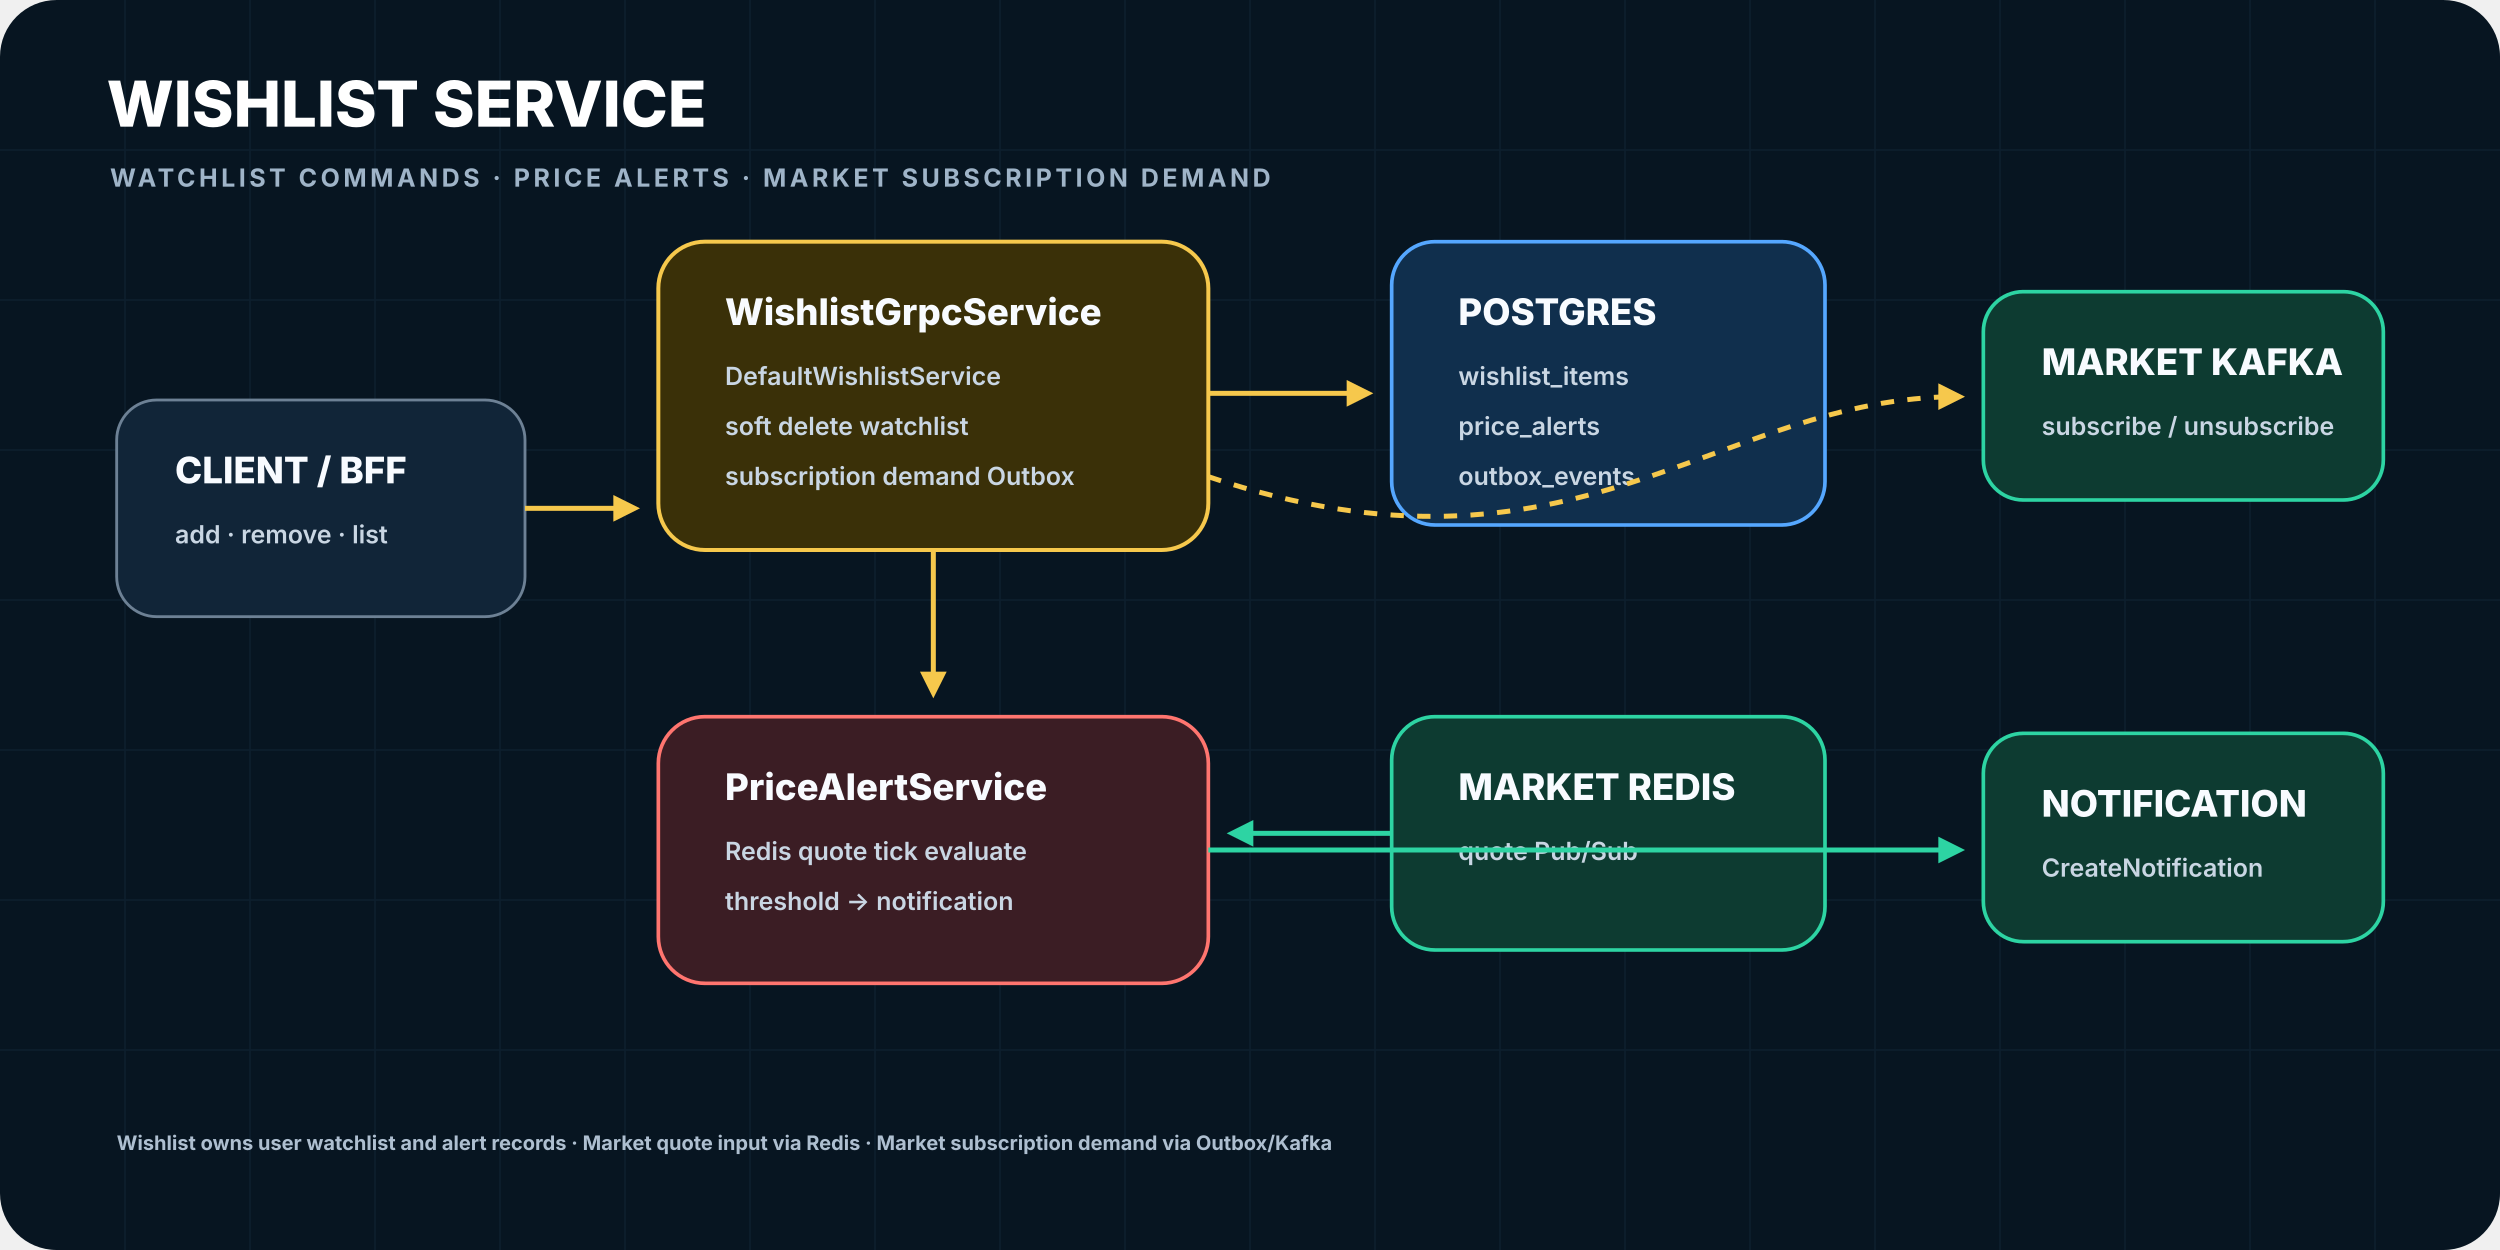
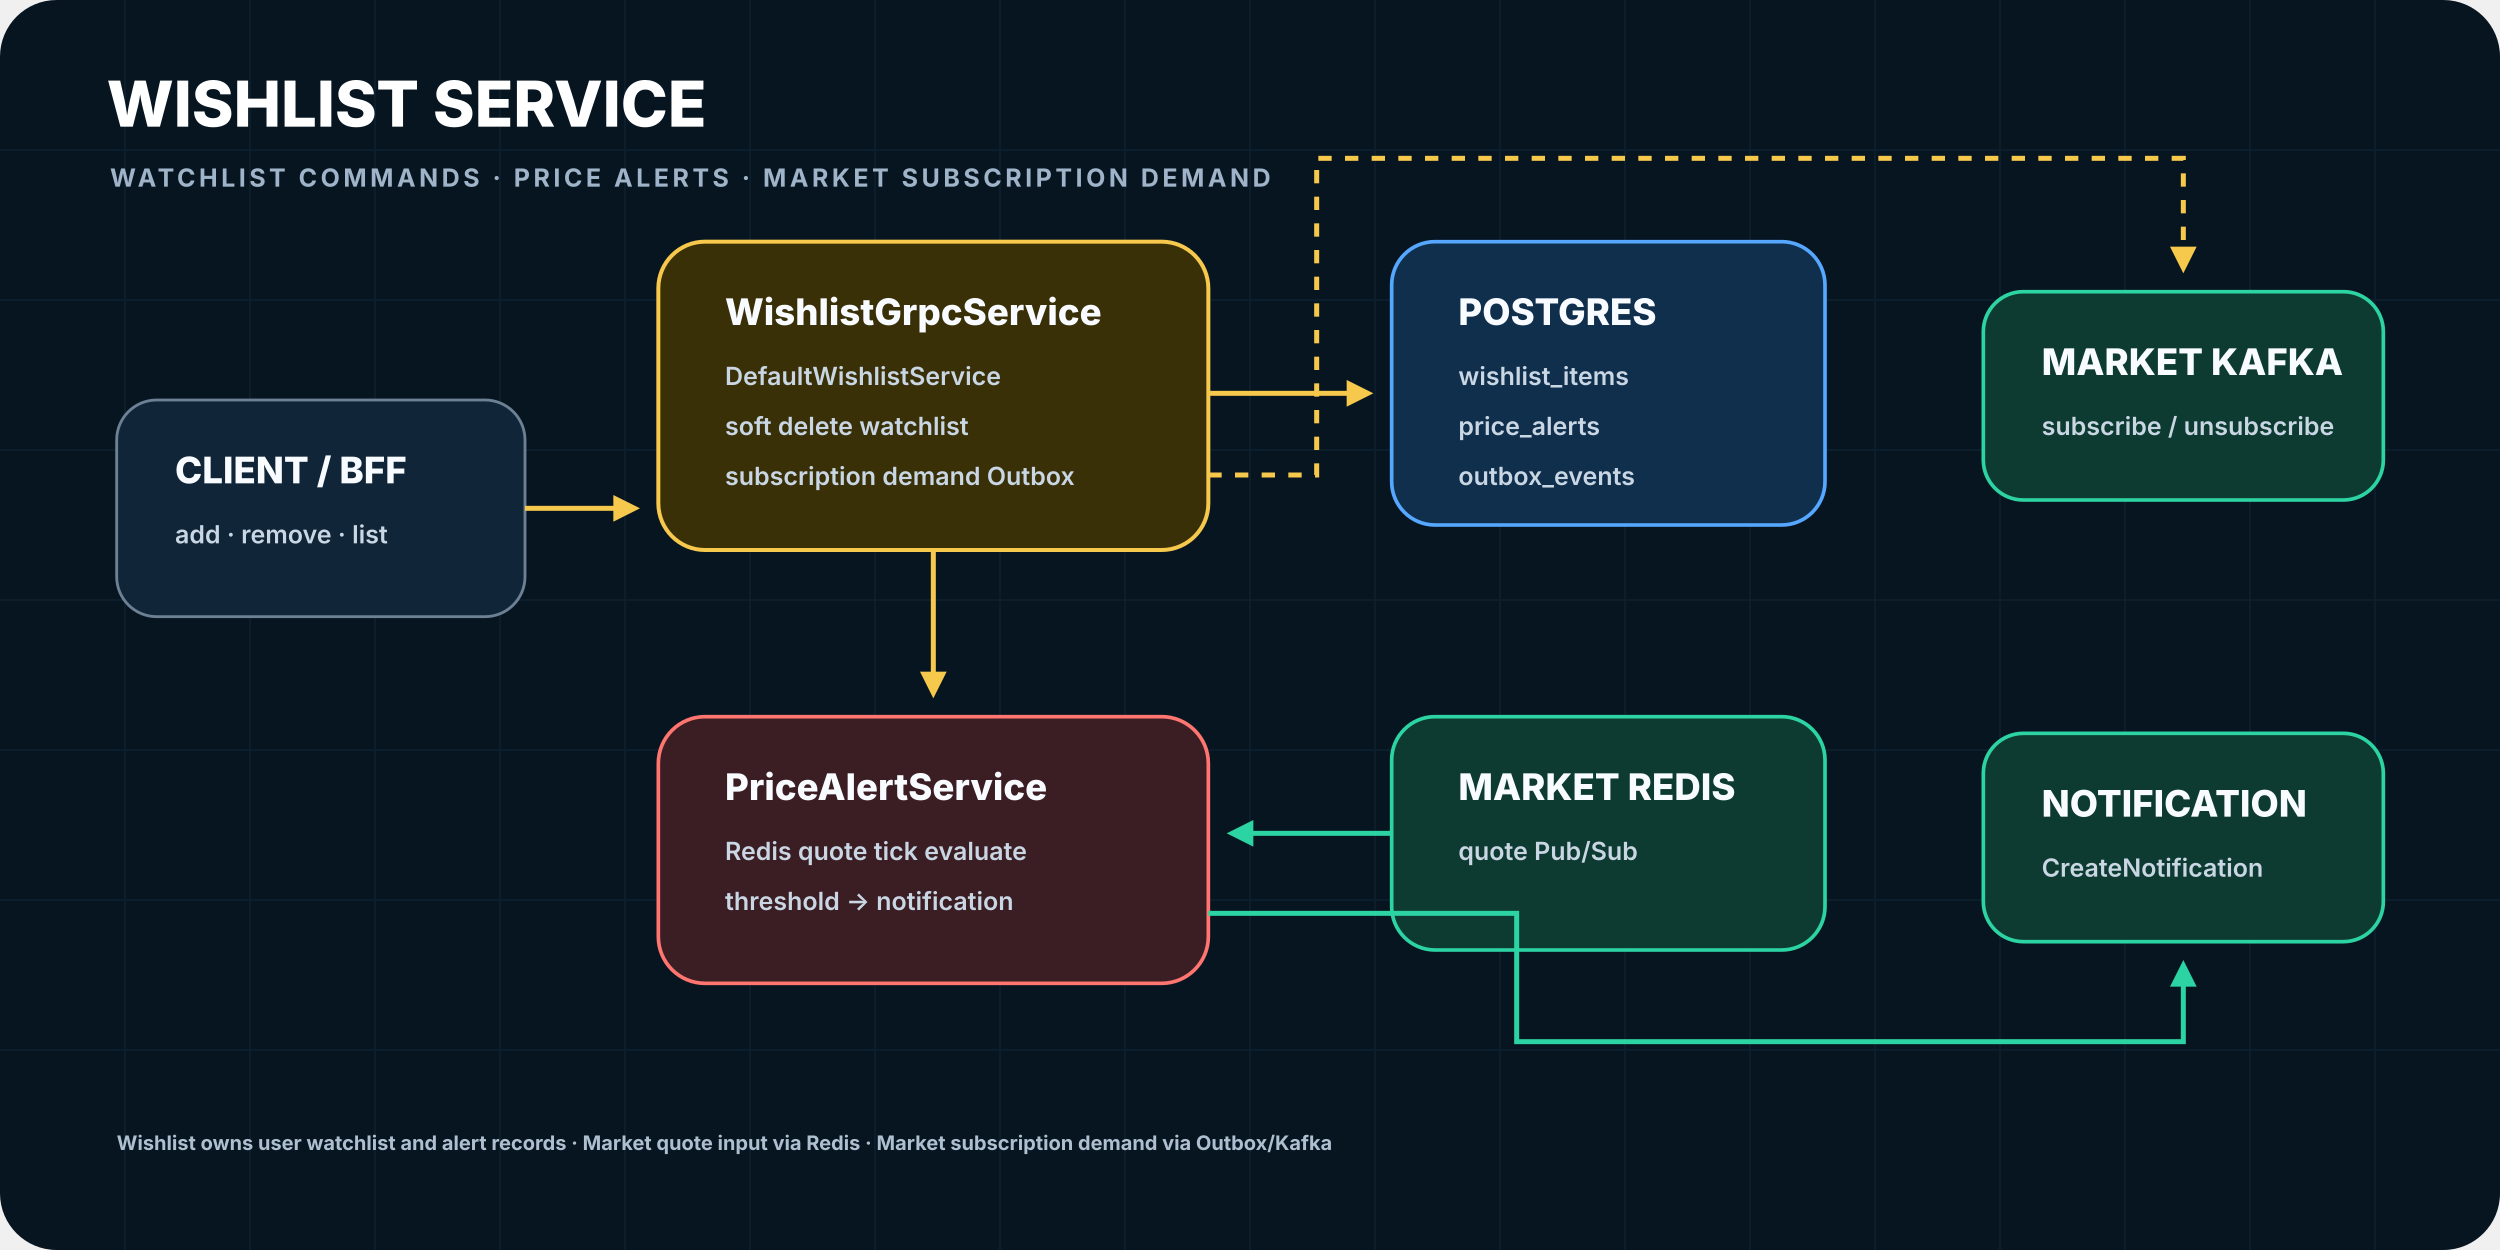
<svg xmlns="http://www.w3.org/2000/svg" width="3000" height="1500" viewBox="0 0 1500 750" role="img" aria-labelledby="title desc" preserveAspectRatio="xMidYMid meet" text-rendering="geometricPrecision" shape-rendering="geometricPrecision">
  <defs>
    <marker id="arrow" markerWidth="16" markerHeight="16" refX="12" refY="8" orient="auto" markerUnits="userSpaceOnUse">
      <path d="M0 0 L16 8 L0 16 Z" fill="#f6c84c" />
    </marker>
    <marker id="green" markerWidth="16" markerHeight="16" refX="12" refY="8" orient="auto" markerUnits="userSpaceOnUse">
      <path d="M0 0 L16 8 L0 16 Z" fill="#2dd4a3" />
    </marker>
    <style>
      .bg{fill:#071521}.grid{stroke:#1a3448;stroke-width:1;opacity:.32}.title{font:800 38px Inter,Arial,sans-serif;fill:#fff}.sub{font:700 15px Inter,Arial,sans-serif;fill:#9fb4c8;letter-spacing:.14em}.box{fill:#112538;stroke:#6d8195;stroke-width:1.7}.wish{fill:#3a3008;stroke:#f6c84c;stroke-width:2.4}.alert{fill:#3b1d24;stroke:#ff756f;stroke-width:2.2}.db{fill:#102f4d;stroke:#55a7ff;stroke-width:2.2}.external{fill:#0d3b31;stroke:#2dd4a3;stroke-width:2.2}.txt{font:800 22px Inter,Arial,sans-serif;fill:#f8fbff}.body{font:600 15px Inter,Arial,sans-serif;fill:#c9d6e3}.small{font:700 12px Inter,Arial,sans-serif;fill:#aebfd0}.line{stroke:#f6c84c;stroke-width:3;fill:none;marker-end:url(#arrow)}.lineGreen{stroke:#2dd4a3;stroke-width:3;fill:none;marker-end:url(#green)}.dash{stroke-dasharray:8 8}
    </style>
  </defs>
  <rect class="bg" width="1500" height="750" rx="34" />
  <path class="grid" d="M75 0V750 M150 0V750 M225 0V750 M300 0V750 M375 0V750 M450 0V750 M525 0V750 M600 0V750 M675 0V750 M750 0V750 M825 0V750 M900 0V750 M975 0V750 M1050 0V750 M1125 0V750 M1200 0V750 M1275 0V750 M1350 0V750 M1425 0V750 M0 90H1500 M0 180H1500 M0 270H1500 M0 360H1500 M0 450H1500 M0 540H1500 M0 630H1500" />
  <text x="64" y="76" class="title">WISHLIST SERVICE</text>
  <text x="66" y="112" class="sub">WATCHLIST COMMANDS · PRICE ALERTS · MARKET SUBSCRIPTION DEMAND</text>
  <rect x="70" y="240" width="245" height="130" rx="24" class="box" />
  <text x="105" y="290" class="txt">CLIENT / BFF</text>
  <text x="105" y="326" class="body">add · remove · list</text>
  <rect x="395" y="145" width="330" height="185" rx="28" class="wish" />
  <text x="435" y="195" class="txt">WishlistGrpcService</text>
  <text x="435" y="231" class="body">DefaultWishlistService</text>
  <text x="435" y="261" class="body">soft delete watchlist</text>
  <text x="435" y="291" class="body">subscription demand Outbox</text>
  <rect x="395" y="430" width="330" height="160" rx="28" class="alert" />
  <text x="435" y="480" class="txt">PriceAlertService</text>
  <text x="435" y="516" class="body">Redis quote tick evaluate</text>
  <text x="435" y="546" class="body">threshold → notification</text>
  <rect x="835" y="145" width="260" height="170" rx="26" class="db" />
  <text x="875" y="195" class="txt">POSTGRES</text>
  <text x="875" y="231" class="body">wishlist_items</text>
  <text x="875" y="261" class="body">price_alerts</text>
  <text x="875" y="291" class="body">outbox_events</text>
  <rect x="835" y="430" width="260" height="140" rx="26" class="external" />
  <text x="875" y="480" class="txt">MARKET REDIS</text>
  <text x="875" y="516" class="body">quote Pub/Sub</text>
  <rect x="1190" y="175" width="240" height="125" rx="24" class="external" />
  <text x="1225" y="225" class="txt">MARKET KAFKA</text>
  <text x="1225" y="261" class="body">subscribe / unsubscribe</text>
  <rect x="1190" y="440" width="240" height="125" rx="24" class="external" />
  <text x="1225" y="490" class="txt">NOTIFICATION</text>
  <text x="1225" y="526" class="body">CreateNotification</text>
  <path d="M315 305H380" class="line" />
  <path d="M725 236H820" class="line" />
-   <path d="M725 286 C945 360 1030 238 1175 238" class="line dash" />
+   <path d="M725 285 H790 V95 H1310 V160" class="line dash" />
  <path d="M835 500H740" class="lineGreen" />
-   <path d="M725 510H1175" class="lineGreen" />
+   <path d="M725 548 H910 V625 H1310 V580" class="lineGreen" />
  <path d="M560 330V415" class="line" />
  <text x="70" y="690" class="small">Wishlist owns user watchlist and alert records · Market quote input via Redis · Market subscription demand via Outbox/Kafka</text>
</svg>
